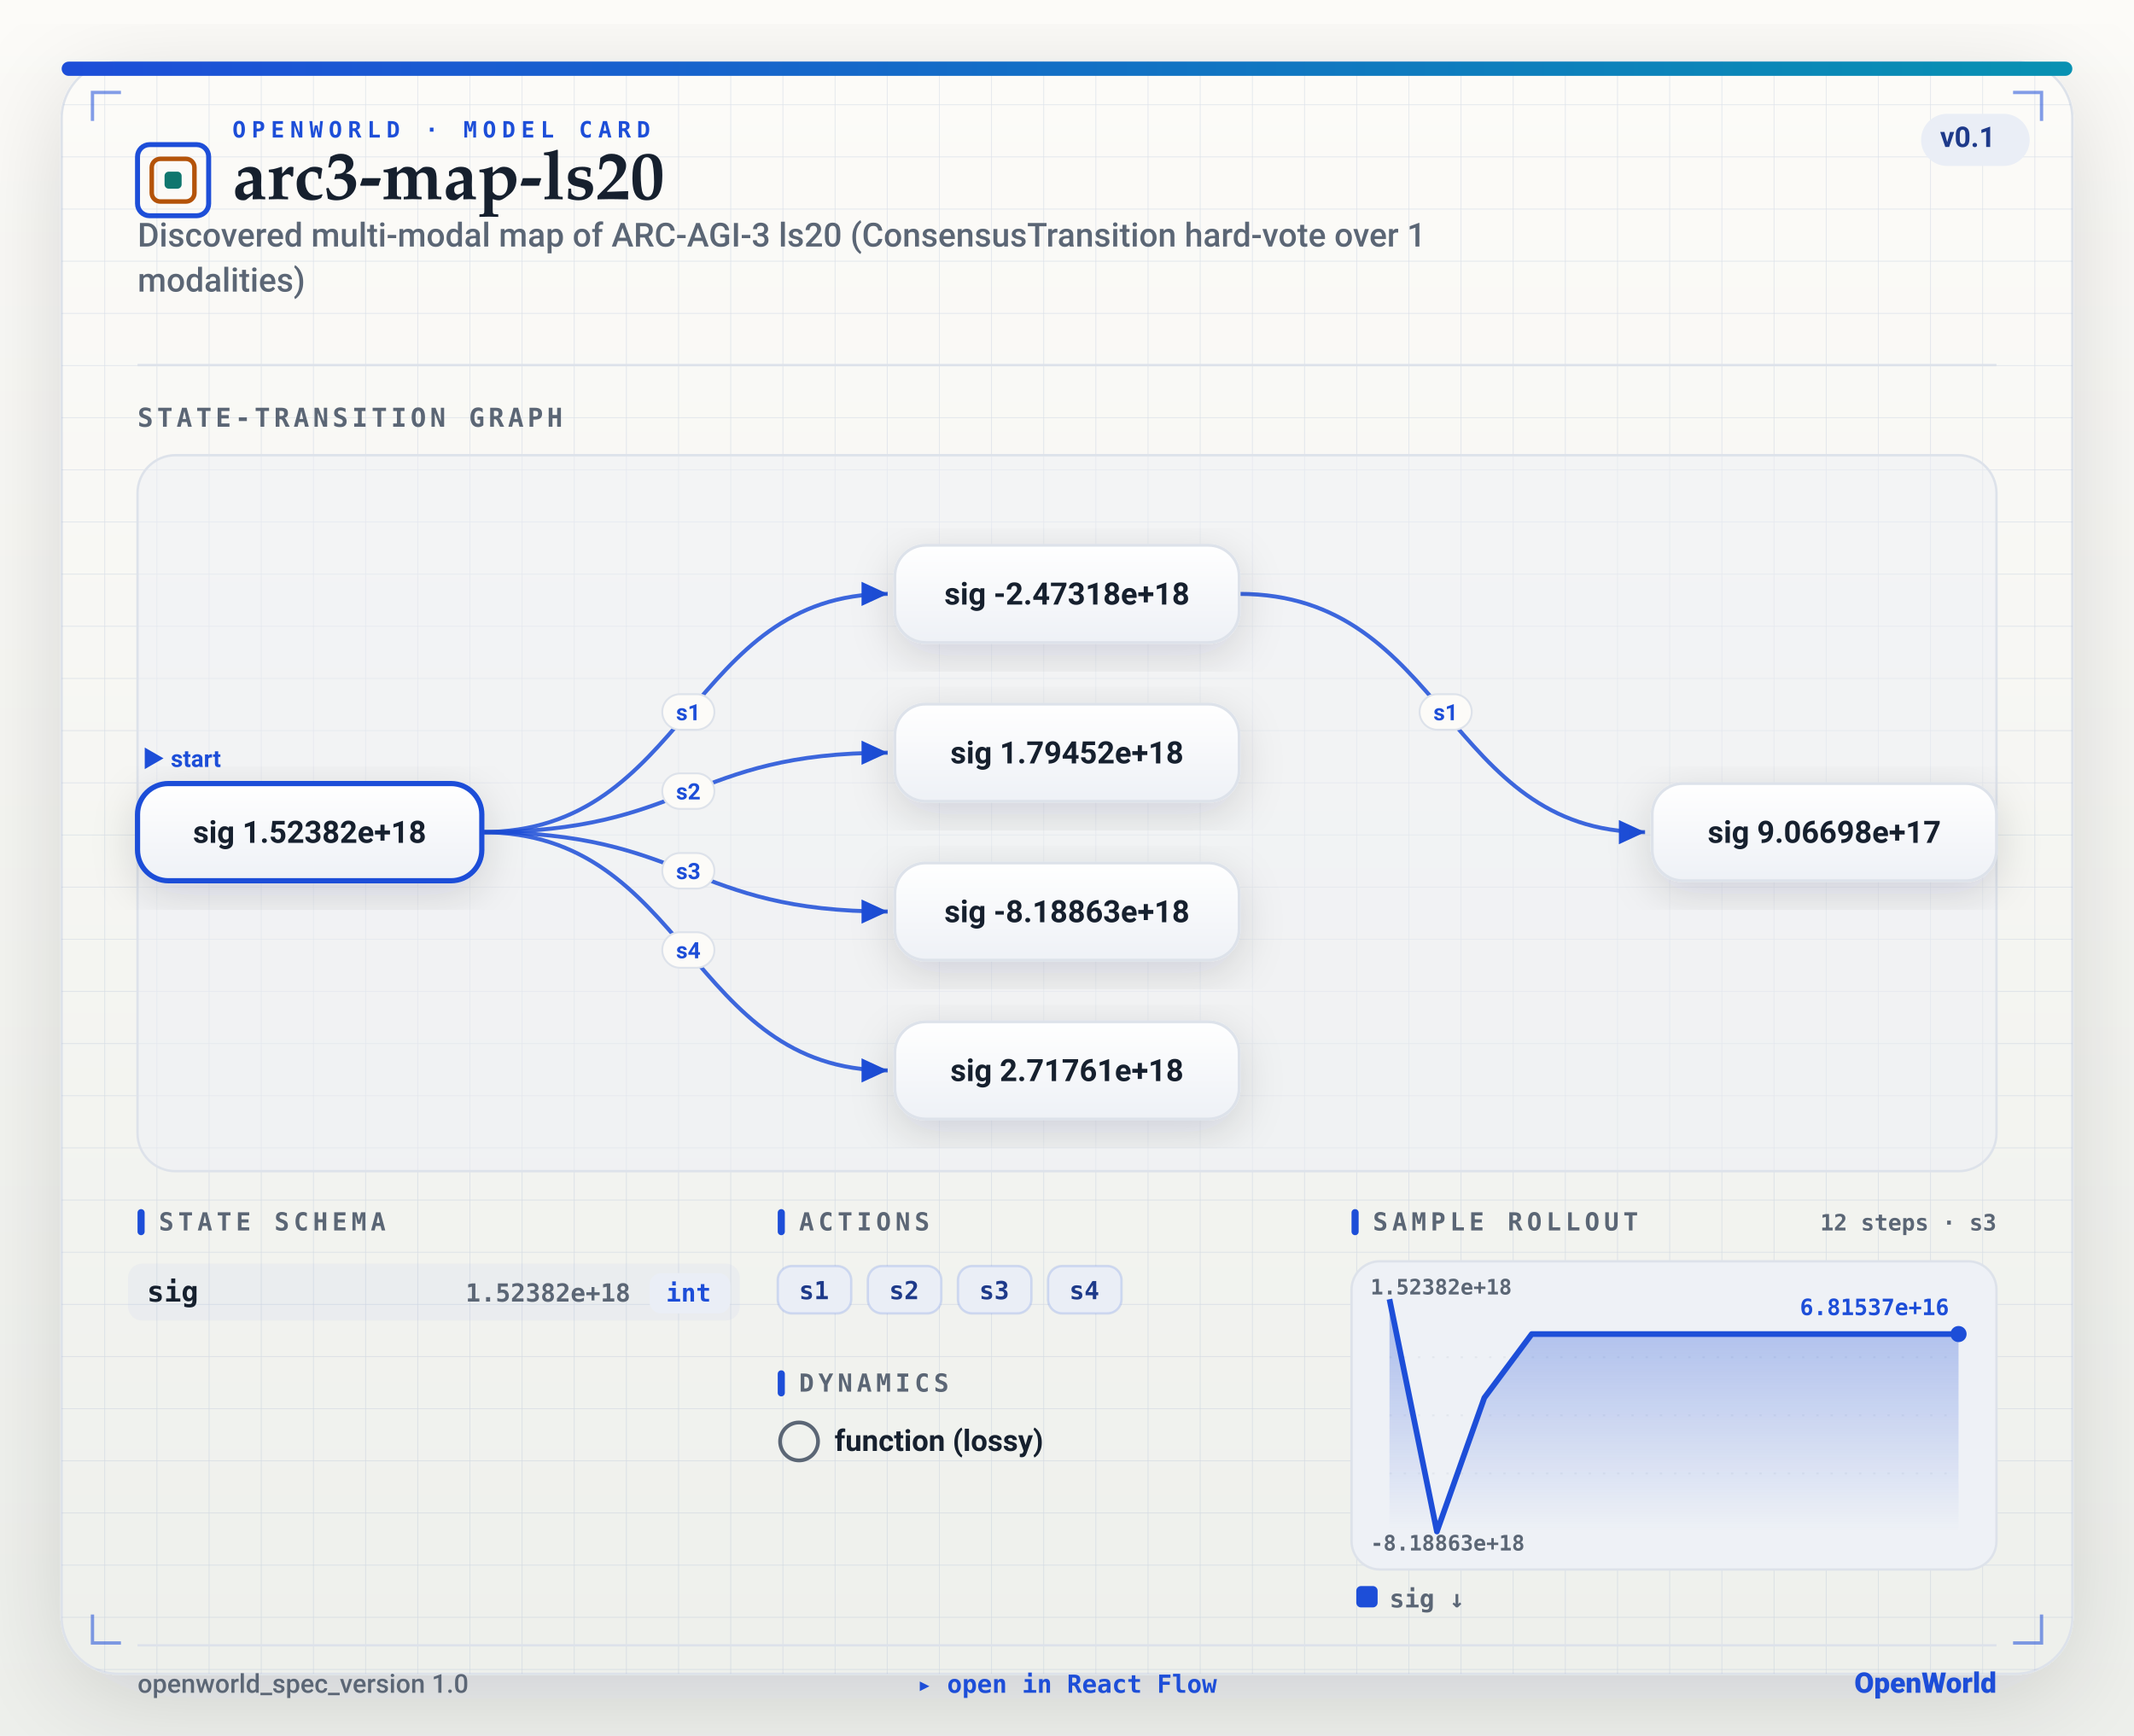
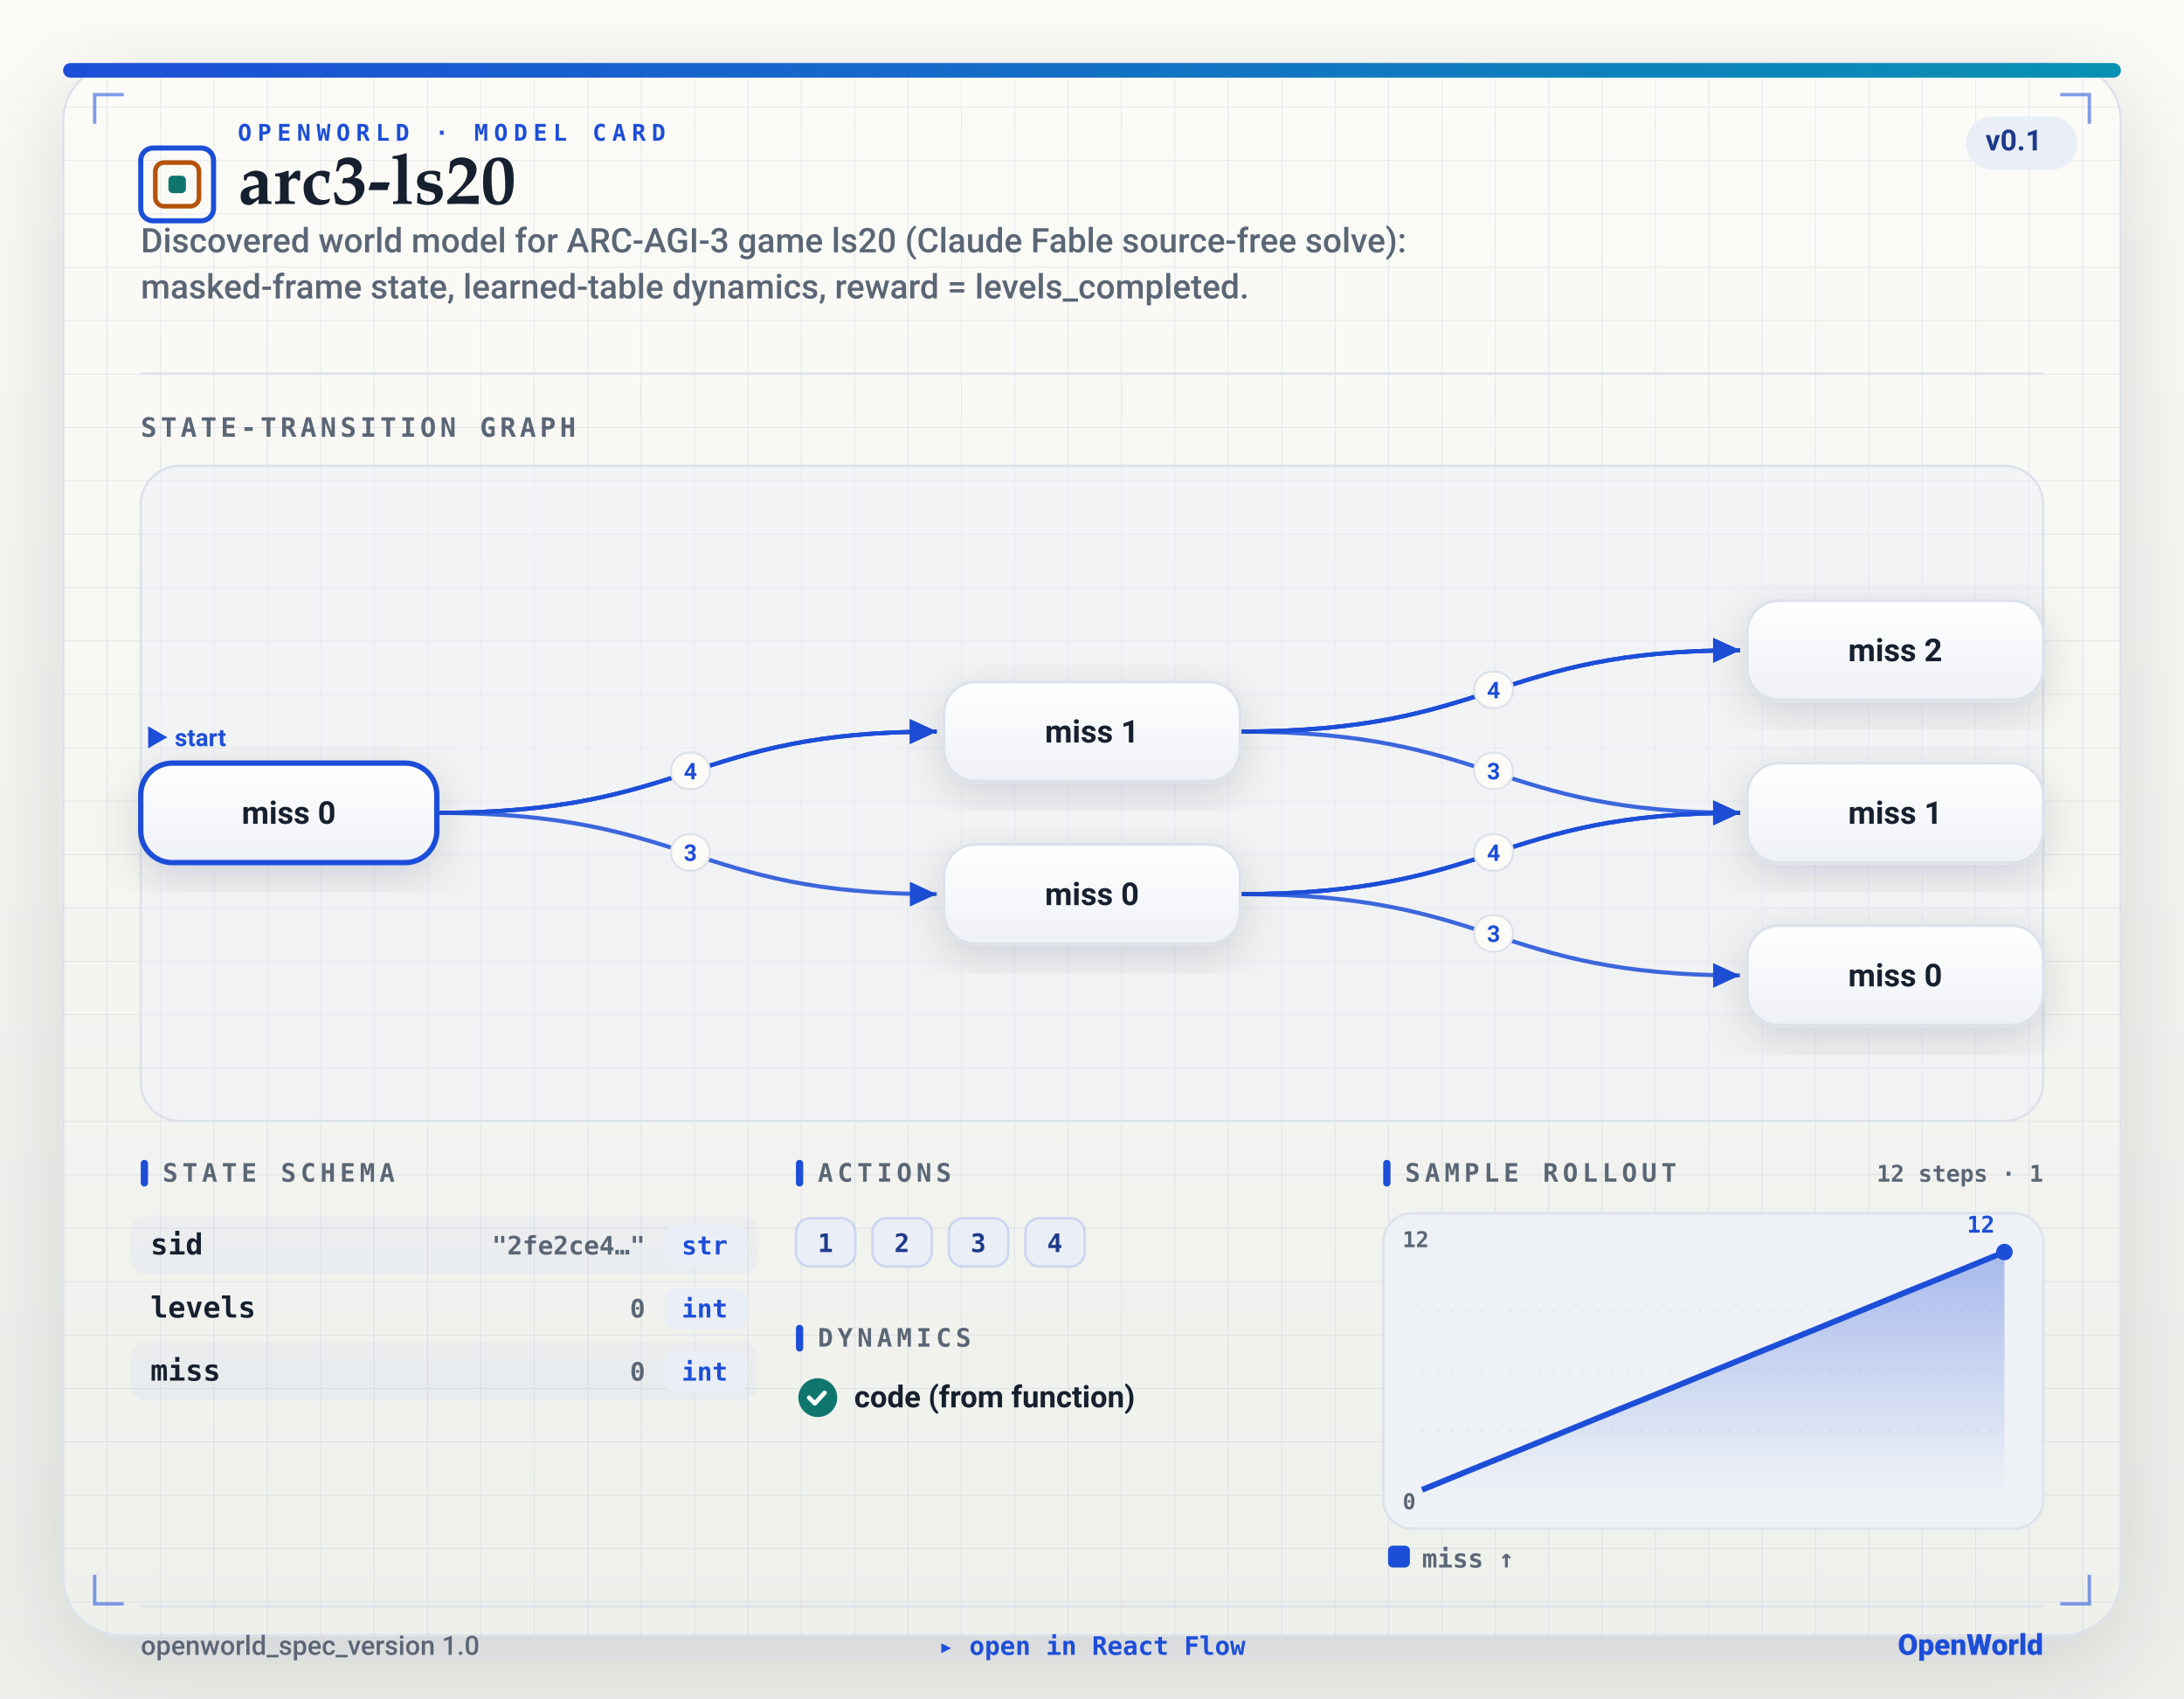
- <svg xmlns="http://www.w3.org/2000/svg" viewBox="0 0 900 732" width="900" height="732" font-family="-apple-system,BlinkMacSystemFont,Segoe UI,Roboto,Helvetica,Arial,sans-serif">
+ <svg xmlns="http://www.w3.org/2000/svg" viewBox="0 0 900 700" width="900" height="700" font-family="-apple-system,BlinkMacSystemFont,Segoe UI,Roboto,Helvetica,Arial,sans-serif">
  <defs>
    <linearGradient id="gbg" x1="0" y1="0" x2="0" y2="1">
      <stop offset="0" stop-color="#fcfbf8" />
      <stop offset="1" stop-color="#eef0ec" />
    </linearGradient>
    <linearGradient id="gnode" x1="0" y1="0" x2="0" y2="1">
      <stop offset="0" stop-color="#ffffff" />
      <stop offset="1" stop-color="#eef1f6" />
    </linearGradient>
    <linearGradient id="gacc" x1="0" y1="0" x2="1" y2="0">
      <stop offset="0" stop-color="#1d4ed8" />
      <stop offset="1" stop-color="#0891b2" />
    </linearGradient>
    <linearGradient id="garea" x1="0" y1="0" x2="0" y2="1">
      <stop offset="0" stop-color="#1d4ed8" stop-opacity="0.34" />
      <stop offset="1" stop-color="#1d4ed8" stop-opacity="0" />
    </linearGradient>
    <filter id="sh" x="-30%" y="-30%" width="160%" height="160%">
      <feDropShadow dx="0" dy="5" stdDeviation="9" flood-color="#16202e" flood-opacity="0.14" />
    </filter>
    <filter id="shsoft" x="-40%" y="-40%" width="180%" height="180%">
      <feDropShadow dx="0" dy="10" stdDeviation="22" flood-color="#16202e" flood-opacity="0.14" />
    </filter>
    <marker id="arr" markerWidth="9" markerHeight="9" refX="6.5" refY="3" orient="auto">
      <path d="M0,0 L6.5,3 L0,6 Z" fill="#1d4ed8" />
    </marker>
    <marker id="arrUp" markerWidth="9" markerHeight="9" refX="3" refY="6.2" orient="auto">
      <path d="M0,6.2 L3,0 L6,6.2 Z" fill="#0f766e" />
    </marker>
    <pattern id="grid" width="24" height="24" patternUnits="userSpaceOnUse">
      <path d="M24 0 H0 V24" fill="none" stroke="#8aa0c2" stroke-width="0.6" opacity="0.35" />
    </pattern>
    <pattern id="gridFine" width="22" height="22" patternUnits="userSpaceOnUse">
      <path d="M22 0 H0 V22" fill="none" stroke="#8aa0c2" stroke-width="0.5" opacity="0.28" />
    </pattern>
    <filter id="glow" x="-60%" y="-60%" width="220%" height="220%">
      <feGaussianBlur stdDeviation="2.4" result="b" />
      <feMerge>
        <feMergeNode in="b" />
        <feMergeNode in="SourceGraphic" />
      </feMerge>
    </filter>
  </defs>
-   <rect x="0" y="0" width="900" height="732" fill="url(#gbg)" />
+   <rect x="0" y="0" width="900" height="700" fill="url(#gbg)" />
  <g filter="url(#shsoft)">
-     <rect x="26" y="26" width="848" height="680" rx="24" fill="url(#gbg)" stroke="#dde2ea" stroke-width="1" />
+     <rect x="26" y="26" width="848" height="648" rx="24" fill="url(#gbg)" stroke="#dde2ea" stroke-width="1" />
  </g>
  <clipPath id="pc">
-     <rect x="26" y="26" width="848" height="680" rx="24" />
+     <rect x="26" y="26" width="848" height="648" rx="24" />
  </clipPath>
-   <rect x="26" y="26" width="848" height="680" fill="url(#gridFine)" clip-path="url(#pc)" />
+   <rect x="26" y="26" width="848" height="648" fill="url(#gridFine)" clip-path="url(#pc)" />
  <rect x="26" y="26" width="848" height="6" rx="3" fill="url(#gacc)" />
  <path d="M 39 51 L 39 39 L 51 39" fill="none" stroke="#1d4ed8" stroke-width="1.4" opacity="0.55" />
  <path d="M 861 51 L 861 39 L 849 39" fill="none" stroke="#1d4ed8" stroke-width="1.4" opacity="0.55" />
-   <path d="M 39 681 L 39 693 L 51 693" fill="none" stroke="#1d4ed8" stroke-width="1.4" opacity="0.55" />
-   <path d="M 861 681 L 861 693 L 849 693" fill="none" stroke="#1d4ed8" stroke-width="1.4" opacity="0.55" />
+   <path d="M 39 649 L 39 661 L 51 661" fill="none" stroke="#1d4ed8" stroke-width="1.4" opacity="0.55" />
+   <path d="M 861 649 L 861 661 L 849 661" fill="none" stroke="#1d4ed8" stroke-width="1.4" opacity="0.55" />
  <g transform="translate(73.0,76.0)">
    <rect x="-15.0" y="-15.0" width="30.0" height="30.0" rx="5.1" fill="none" stroke="#1d4ed8" stroke-width="2.1" />
    <rect x="-9.0" y="-9.0" width="18.0" height="18.0" rx="3.6" fill="none" stroke="#b45309" stroke-width="1.9" />
    <rect x="-3.6" y="-3.6" width="7.2" height="7.2" rx="1.8" fill="#0f766e" />
  </g>
  <text x="98.0" y="58.0" font-size="9.5" font-weight="700" fill="#1d4ed8" letter-spacing="2.4" font-family="ui-monospace,SFMono-Regular,Menlo,Consolas,monospace">OPENWORLD · MODEL CARD</text>
-   <text x="98.0" y="84.0" font-size="29" font-weight="700" fill="#16202e" font-family="'Iowan Old Style','Palatino Linotype',Palatino,Georgia,serif">arc3-map-ls20</text>
-   <text x="58.0" y="104.0" font-size="14" font-weight="500" fill="#5b6675">Discovered multi-modal map of ARC-AGI-3 ls20 (ConsensusTransition hard-vote over 1</text>
-   <text x="58.0" y="123.0" font-size="14" font-weight="500" fill="#5b6675">modalities)</text>
+   <text x="98.0" y="84.0" font-size="29" font-weight="700" fill="#16202e" font-family="'Iowan Old Style','Palatino Linotype',Palatino,Georgia,serif">arc3-ls20</text>
+   <text x="58.0" y="104.0" font-size="14" font-weight="500" fill="#5b6675">Discovered world model for ARC-AGI-3 game ls20 (Claude Fable source-free solve):</text>
+   <text x="58.0" y="123.0" font-size="14" font-weight="500" fill="#5b6675">masked-frame state, learned-table dynamics, reward = levels_completed.</text>
  <rect x="810.2" y="48.0" width="45.8" height="22" rx="11.0" fill="#eaeef6" />
  <text x="818.2" y="62.0" font-size="12" font-weight="600" fill="#1e3a8a">v0.1</text>
  <line x1="58" y1="154.0" x2="842" y2="154.0" stroke="#dde2ea" stroke-width="1" />
-   <rect x="58" y="192.0" width="784" height="302.0" rx="16" fill="#eef1f6" fill-opacity="0.5" stroke="#dde2ea" stroke-width="1" />
+   <rect x="58" y="192.0" width="784" height="270.0" rx="16" fill="#eef1f6" fill-opacity="0.5" stroke="#dde2ea" stroke-width="1" />
  <text x="58.0" y="180.0" font-size="11" font-weight="700" fill="#5b6675" letter-spacing="1.6" font-family="ui-monospace,SFMono-Regular,Menlo,Consolas,monospace">STATE-TRANSITION GRAPH</text>
-   <path d="M 203.2 351.0 C 290.3 351.0, 290.3 250.5, 374.4 250.5" fill="none" stroke="#1d4ed8" stroke-width="1.7" stroke-opacity="0.85" marker-end="url(#arr)" />
-   <rect x="279.3" y="292.8" width="22.0" height="15" rx="7.5" fill="#fcfbf8" stroke="#dde2ea" stroke-width="0.8" />
-   <text x="290.3" y="303.8" font-size="9.5" font-weight="600" fill="#1d4ed8" text-anchor="middle">s1</text>
-   <path d="M 203.2 351.0 C 290.3 351.0, 290.3 317.5, 374.4 317.5" fill="none" stroke="#1d4ed8" stroke-width="1.7" stroke-opacity="0.85" marker-end="url(#arr)" />
-   <rect x="279.3" y="326.2" width="22.0" height="15" rx="7.5" fill="#fcfbf8" stroke="#dde2ea" stroke-width="0.8" />
-   <text x="290.3" y="337.2" font-size="9.5" font-weight="600" fill="#1d4ed8" text-anchor="middle">s2</text>
-   <path d="M 203.2 351.0 C 290.3 351.0, 290.3 384.5, 374.4 384.5" fill="none" stroke="#1d4ed8" stroke-width="1.7" stroke-opacity="0.85" marker-end="url(#arr)" />
-   <rect x="279.3" y="359.8" width="22.0" height="15" rx="7.5" fill="#fcfbf8" stroke="#dde2ea" stroke-width="0.8" />
-   <text x="290.3" y="370.8" font-size="9.5" font-weight="600" fill="#1d4ed8" text-anchor="middle">s3</text>
-   <path d="M 203.2 351.0 C 290.3 351.0, 290.3 451.5, 374.4 451.5" fill="none" stroke="#1d4ed8" stroke-width="1.7" stroke-opacity="0.85" marker-end="url(#arr)" />
-   <rect x="279.3" y="393.2" width="22.0" height="15" rx="7.5" fill="#fcfbf8" stroke="#dde2ea" stroke-width="0.8" />
-   <text x="290.3" y="404.2" font-size="9.5" font-weight="600" fill="#1d4ed8" text-anchor="middle">s4</text>
-   <path d="M 522.6 250.5 C 609.7 250.5, 609.7 351.0, 693.8 351.0" fill="none" stroke="#1d4ed8" stroke-width="1.7" stroke-opacity="0.85" marker-end="url(#arr)" />
-   <rect x="598.7" y="292.8" width="22.0" height="15" rx="7.5" fill="#fcfbf8" stroke="#dde2ea" stroke-width="0.8" />
-   <text x="609.7" y="303.8" font-size="9.5" font-weight="600" fill="#1d4ed8" text-anchor="middle">s1</text>
+   <path d="M 180.0 335.0 C 284.5 335.0, 284.5 301.5, 386.0 301.5" fill="none" stroke="#1d4ed8" stroke-width="1.7" stroke-opacity="0.85" marker-end="url(#arr)" />
+   <rect x="276.5" y="310.2" width="16.0" height="15" rx="7.5" fill="#fcfbf8" stroke="#dde2ea" stroke-width="0.8" />
+   <text x="284.5" y="321.2" font-size="9.5" font-weight="600" fill="#1d4ed8" text-anchor="middle">1</text>
+   <path d="M 180.0 335.0 C 284.5 335.0, 284.5 301.5, 386.0 301.5" fill="none" stroke="#1d4ed8" stroke-width="1.7" stroke-opacity="0.85" marker-end="url(#arr)" />
+   <rect x="276.5" y="310.2" width="16.0" height="15" rx="7.5" fill="#fcfbf8" stroke="#dde2ea" stroke-width="0.8" />
+   <text x="284.5" y="321.2" font-size="9.5" font-weight="600" fill="#1d4ed8" text-anchor="middle">2</text>
+   <path d="M 180.0 335.0 C 284.5 335.0, 284.5 368.5, 386.0 368.5" fill="none" stroke="#1d4ed8" stroke-width="1.7" stroke-opacity="0.85" marker-end="url(#arr)" />
+   <rect x="276.5" y="343.8" width="16.0" height="15" rx="7.5" fill="#fcfbf8" stroke="#dde2ea" stroke-width="0.8" />
+   <text x="284.5" y="354.8" font-size="9.5" font-weight="600" fill="#1d4ed8" text-anchor="middle">3</text>
+   <path d="M 180.0 335.0 C 284.5 335.0, 284.5 301.5, 386.0 301.5" fill="none" stroke="#1d4ed8" stroke-width="1.7" stroke-opacity="0.85" marker-end="url(#arr)" />
+   <rect x="276.5" y="310.2" width="16.0" height="15" rx="7.5" fill="#fcfbf8" stroke="#dde2ea" stroke-width="0.8" />
+   <text x="284.5" y="321.2" font-size="9.5" font-weight="600" fill="#1d4ed8" text-anchor="middle">4</text>
+   <path d="M 511.0 301.5 C 615.5 301.5, 615.5 268.0, 717.0 268.0" fill="none" stroke="#1d4ed8" stroke-width="1.7" stroke-opacity="0.85" marker-end="url(#arr)" />
+   <rect x="607.5" y="276.8" width="16.0" height="15" rx="7.5" fill="#fcfbf8" stroke="#dde2ea" stroke-width="0.8" />
+   <text x="615.5" y="287.8" font-size="9.5" font-weight="600" fill="#1d4ed8" text-anchor="middle">1</text>
+   <path d="M 511.0 301.5 C 615.5 301.5, 615.5 268.0, 717.0 268.0" fill="none" stroke="#1d4ed8" stroke-width="1.7" stroke-opacity="0.85" marker-end="url(#arr)" />
+   <rect x="607.5" y="276.8" width="16.0" height="15" rx="7.5" fill="#fcfbf8" stroke="#dde2ea" stroke-width="0.8" />
+   <text x="615.5" y="287.8" font-size="9.5" font-weight="600" fill="#1d4ed8" text-anchor="middle">2</text>
+   <path d="M 511.0 301.5 C 615.5 301.5, 615.5 335.0, 717.0 335.0" fill="none" stroke="#1d4ed8" stroke-width="1.7" stroke-opacity="0.85" marker-end="url(#arr)" />
+   <rect x="607.5" y="310.2" width="16.0" height="15" rx="7.5" fill="#fcfbf8" stroke="#dde2ea" stroke-width="0.8" />
+   <text x="615.5" y="321.2" font-size="9.5" font-weight="600" fill="#1d4ed8" text-anchor="middle">3</text>
+   <path d="M 511.0 301.5 C 615.5 301.5, 615.5 268.0, 717.0 268.0" fill="none" stroke="#1d4ed8" stroke-width="1.7" stroke-opacity="0.85" marker-end="url(#arr)" />
+   <rect x="607.5" y="276.8" width="16.0" height="15" rx="7.5" fill="#fcfbf8" stroke="#dde2ea" stroke-width="0.8" />
+   <text x="615.5" y="287.8" font-size="9.5" font-weight="600" fill="#1d4ed8" text-anchor="middle">4</text>
+   <path d="M 511.0 368.5 C 615.5 368.5, 615.5 335.0, 717.0 335.0" fill="none" stroke="#1d4ed8" stroke-width="1.7" stroke-opacity="0.85" marker-end="url(#arr)" />
+   <rect x="607.5" y="343.8" width="16.0" height="15" rx="7.5" fill="#fcfbf8" stroke="#dde2ea" stroke-width="0.8" />
+   <text x="615.5" y="354.8" font-size="9.5" font-weight="600" fill="#1d4ed8" text-anchor="middle">1</text>
+   <path d="M 511.0 368.5 C 615.5 368.5, 615.5 335.0, 717.0 335.0" fill="none" stroke="#1d4ed8" stroke-width="1.7" stroke-opacity="0.85" marker-end="url(#arr)" />
+   <rect x="607.5" y="343.8" width="16.0" height="15" rx="7.5" fill="#fcfbf8" stroke="#dde2ea" stroke-width="0.8" />
+   <text x="615.5" y="354.8" font-size="9.5" font-weight="600" fill="#1d4ed8" text-anchor="middle">2</text>
+   <path d="M 511.0 368.5 C 615.5 368.5, 615.5 402.0, 717.0 402.0" fill="none" stroke="#1d4ed8" stroke-width="1.7" stroke-opacity="0.85" marker-end="url(#arr)" />
+   <rect x="607.5" y="377.2" width="16.0" height="15" rx="7.5" fill="#fcfbf8" stroke="#dde2ea" stroke-width="0.8" />
+   <text x="615.5" y="388.2" font-size="9.5" font-weight="600" fill="#1d4ed8" text-anchor="middle">3</text>
+   <path d="M 511.0 368.5 C 615.5 368.5, 615.5 335.0, 717.0 335.0" fill="none" stroke="#1d4ed8" stroke-width="1.7" stroke-opacity="0.85" marker-end="url(#arr)" />
+   <rect x="607.5" y="343.8" width="16.0" height="15" rx="7.5" fill="#fcfbf8" stroke="#dde2ea" stroke-width="0.8" />
+   <text x="615.5" y="354.8" font-size="9.5" font-weight="600" fill="#1d4ed8" text-anchor="middle">4</text>
  <g filter="url(#sh)">
-     <rect x="58.0" y="330.5" width="145.2" height="41.0" rx="13" fill="url(#gnode)" stroke="#1d4ed8" stroke-width="2.2" />
+     <rect x="58.0" y="314.5" width="122.0" height="41.0" rx="13" fill="url(#gnode)" stroke="#1d4ed8" stroke-width="2.2" />
  </g>
-   <text x="60.0" y="323.5" font-size="10" font-weight="700" fill="#1d4ed8">▶ start</text>
-   <text x="130.6" y="355.5" font-size="13" font-weight="700" fill="#16202e" text-anchor="middle">sig 1.52382e+18</text>
+   <text x="60.0" y="307.5" font-size="10" font-weight="700" fill="#1d4ed8">▶ start</text>
+   <text x="119.0" y="339.5" font-size="13" font-weight="700" fill="#16202e" text-anchor="middle">miss 0</text>
  <g filter="url(#sh)">
-     <rect x="377.4" y="230.0" width="145.2" height="41.0" rx="13" fill="url(#gnode)" stroke="#dde2ea" stroke-width="1.2" />
+     <rect x="389.0" y="281.0" width="122.0" height="41.0" rx="13" fill="url(#gnode)" stroke="#dde2ea" stroke-width="1.2" />
  </g>
-   <text x="450.0" y="255.0" font-size="13" font-weight="700" fill="#16202e" text-anchor="middle">sig -2.47318e+18</text>
+   <text x="450.0" y="306.0" font-size="13" font-weight="700" fill="#16202e" text-anchor="middle">miss 1</text>
  <g filter="url(#sh)">
-     <rect x="377.4" y="297.0" width="145.2" height="41.0" rx="13" fill="url(#gnode)" stroke="#dde2ea" stroke-width="1.2" />
+     <rect x="389.0" y="348.0" width="122.0" height="41.0" rx="13" fill="url(#gnode)" stroke="#dde2ea" stroke-width="1.2" />
  </g>
-   <text x="450.0" y="322.0" font-size="13" font-weight="700" fill="#16202e" text-anchor="middle">sig 1.79452e+18</text>
+   <text x="450.0" y="373.0" font-size="13" font-weight="700" fill="#16202e" text-anchor="middle">miss 0</text>
  <g filter="url(#sh)">
-     <rect x="377.4" y="364.0" width="145.2" height="41.0" rx="13" fill="url(#gnode)" stroke="#dde2ea" stroke-width="1.2" />
+     <rect x="720.0" y="247.5" width="122.0" height="41.0" rx="13" fill="url(#gnode)" stroke="#dde2ea" stroke-width="1.2" />
  </g>
-   <text x="450.0" y="389.0" font-size="13" font-weight="700" fill="#16202e" text-anchor="middle">sig -8.18863e+18</text>
+   <text x="781.0" y="272.5" font-size="13" font-weight="700" fill="#16202e" text-anchor="middle">miss 2</text>
  <g filter="url(#sh)">
-     <rect x="377.4" y="431.0" width="145.2" height="41.0" rx="13" fill="url(#gnode)" stroke="#dde2ea" stroke-width="1.2" />
+     <rect x="720.0" y="314.5" width="122.0" height="41.0" rx="13" fill="url(#gnode)" stroke="#dde2ea" stroke-width="1.2" />
  </g>
-   <text x="450.0" y="456.0" font-size="13" font-weight="700" fill="#16202e" text-anchor="middle">sig 2.71761e+18</text>
+   <text x="781.0" y="339.5" font-size="13" font-weight="700" fill="#16202e" text-anchor="middle">miss 1</text>
  <g filter="url(#sh)">
-     <rect x="696.8" y="330.5" width="145.2" height="41.0" rx="13" fill="url(#gnode)" stroke="#dde2ea" stroke-width="1.2" />
+     <rect x="720.0" y="381.5" width="122.0" height="41.0" rx="13" fill="url(#gnode)" stroke="#dde2ea" stroke-width="1.2" />
  </g>
-   <text x="769.4" y="355.5" font-size="13" font-weight="700" fill="#16202e" text-anchor="middle">sig 9.06698e+17</text>
-   <rect x="58.0" y="510.0" width="3" height="11" rx="1.5" fill="#1d4ed8" />
-   <text x="67.0" y="519.0" font-size="10.5" font-weight="700" fill="#5b6675" letter-spacing="1.8" font-family="ui-monospace,SFMono-Regular,Menlo,Consolas,monospace">STATE SCHEMA</text>
-   <rect x="54.0" y="533.0" width="258.0" height="24" rx="6" fill="#1d4ed8" fill-opacity="0.035" />
-   <text x="62.0" y="549.0" font-size="12" font-weight="600" fill="#16202e" font-family="ui-monospace,SFMono-Regular,Menlo,Consolas,monospace">sig</text>
-   <rect x="273.9" y="537.0" width="34.1" height="17" rx="5" fill="#eaeef6" />
-   <text x="280.9" y="549.0" font-size="10.5" font-weight="700" fill="#1d4ed8" font-family="ui-monospace,SFMono-Regular,Menlo,Consolas,monospace">int</text>
-   <text x="265.9" y="549.0" font-size="10.5" font-weight="600" fill="#5b6675" text-anchor="end" font-family="ui-monospace,SFMono-Regular,Menlo,Consolas,monospace">1.52382e+18</text>
-   <rect x="328.0" y="510.0" width="3" height="11" rx="1.5" fill="#1d4ed8" />
-   <text x="337.0" y="519.0" font-size="10.5" font-weight="700" fill="#5b6675" letter-spacing="1.8" font-family="ui-monospace,SFMono-Regular,Menlo,Consolas,monospace">ACTIONS</text>
-   <rect x="328.0" y="534.0" width="31.0" height="20" rx="6" fill="#eaeef6" stroke="#1d4ed8" stroke-width="1" stroke-opacity="0.16" />
-   <text x="337.0" y="548.0" font-size="10.5" font-weight="600" fill="#1e3a8a" font-family="ui-monospace,SFMono-Regular,Menlo,Consolas,monospace">s1</text>
-   <rect x="366.0" y="534.0" width="31.0" height="20" rx="6" fill="#eaeef6" stroke="#1d4ed8" stroke-width="1" stroke-opacity="0.16" />
-   <text x="375.0" y="548.0" font-size="10.5" font-weight="600" fill="#1e3a8a" font-family="ui-monospace,SFMono-Regular,Menlo,Consolas,monospace">s2</text>
-   <rect x="404.0" y="534.0" width="31.0" height="20" rx="6" fill="#eaeef6" stroke="#1d4ed8" stroke-width="1" stroke-opacity="0.16" />
-   <text x="413.0" y="548.0" font-size="10.5" font-weight="600" fill="#1e3a8a" font-family="ui-monospace,SFMono-Regular,Menlo,Consolas,monospace">s3</text>
-   <rect x="442.0" y="534.0" width="31.0" height="20" rx="6" fill="#eaeef6" stroke="#1d4ed8" stroke-width="1" stroke-opacity="0.16" />
-   <text x="451.0" y="548.0" font-size="10.5" font-weight="600" fill="#1e3a8a" font-family="ui-monospace,SFMono-Regular,Menlo,Consolas,monospace">s4</text>
-   <rect x="328.0" y="578.0" width="3" height="11" rx="1.5" fill="#1d4ed8" />
-   <text x="337.0" y="587.0" font-size="10.5" font-weight="700" fill="#5b6675" letter-spacing="1.8" font-family="ui-monospace,SFMono-Regular,Menlo,Consolas,monospace">DYNAMICS</text>
-   <circle cx="337.0" cy="608.0" r="8" fill="none" stroke="#5b6675" stroke-width="1.6" />
-   <text x="352.0" y="612.0" font-size="12.5" font-weight="700" fill="#16202e">function (lossy)</text>
-   <rect x="570.0" y="510.0" width="3" height="11" rx="1.5" fill="#1d4ed8" />
-   <text x="579.0" y="519.0" font-size="10.5" font-weight="700" fill="#5b6675" letter-spacing="1.8" font-family="ui-monospace,SFMono-Regular,Menlo,Consolas,monospace">SAMPLE ROLLOUT</text>
-   <text x="842.0" y="519.0" font-size="9.5" font-weight="600" fill="#5b6675" text-anchor="end" font-family="ui-monospace,SFMono-Regular,Menlo,Consolas,monospace">12 steps · s3</text>
-   <rect x="570.0" y="532.0" width="272.0" height="130" rx="12" fill="#eef1f6" stroke="#dde2ea" stroke-width="1" />
-   <text x="578.0" y="546.0" font-size="9" font-weight="600" fill="#5b6675" font-family="ui-monospace,SFMono-Regular,Menlo,Consolas,monospace">1.52382e+18</text>
-   <text x="578.0" y="654.0" font-size="9" font-weight="600" fill="#5b6675" font-family="ui-monospace,SFMono-Regular,Menlo,Consolas,monospace">-8.18863e+18</text>
-   <line x1="586.0" y1="572.5" x2="826.0" y2="572.5" stroke="#dde2ea" stroke-width="0.8" stroke-dasharray="1 5" opacity="0.7" />
-   <line x1="586.0" y1="597.0" x2="826.0" y2="597.0" stroke="#dde2ea" stroke-width="0.8" stroke-dasharray="1 5" opacity="0.7" />
-   <line x1="586.0" y1="621.5" x2="826.0" y2="621.5" stroke="#dde2ea" stroke-width="0.8" stroke-dasharray="1 5" opacity="0.7" />
-   <path class="series" d="M 586.0 646.0 L 586.0 548.0 L 606.0 646.0 L 626.0 589.6 L 646.0 562.7 L 666.0 562.7 L 686.0 562.7 L 706.0 562.7 L 726.0 562.7 L 746.0 562.7 L 766.0 562.7 L 786.0 562.7 L 806.0 562.7 L 826.0 562.7 L 826.0 646.0 Z" fill="url(#garea)" />
-   <polyline class="series" points="586.0,548.0 606.0,646.0 626.0,589.6 646.0,562.7 666.0,562.7 686.0,562.7 706.0,562.7 726.0,562.7 746.0,562.7 766.0,562.7 786.0,562.7 806.0,562.7 826.0,562.7" fill="none" stroke="#1d4ed8" stroke-width="2.4" stroke-linejoin="round" />
-   <circle cx="826.0" cy="562.7" r="3.4" fill="#1d4ed8" />
-   <text x="822.0" y="554.7" font-size="9.5" font-weight="700" fill="#1d4ed8" text-anchor="end" font-family="ui-monospace,SFMono-Regular,Menlo,Consolas,monospace">6.81537e+16</text>
-   <rect x="572.0" y="669.0" width="9" height="9" rx="2" fill="#1d4ed8" />
-   <text x="586.0" y="678.0" font-size="10.5" font-weight="600" fill="#5b6675" font-family="ui-monospace,SFMono-Regular,Menlo,Consolas,monospace">sig ↓</text>
-   <line x1="58" y1="694.0" x2="842" y2="694.0" stroke="#dde2ea" stroke-width="1" />
-   <text x="58.0" y="714.0" font-size="11" font-weight="500" fill="#5b6675">openworld_spec_version 1.0</text>
+   <text x="781.0" y="406.5" font-size="13" font-weight="700" fill="#16202e" text-anchor="middle">miss 0</text>
+   <rect x="58.0" y="478.0" width="3" height="11" rx="1.5" fill="#1d4ed8" />
+   <text x="67.0" y="487.0" font-size="10.5" font-weight="700" fill="#5b6675" letter-spacing="1.8" font-family="ui-monospace,SFMono-Regular,Menlo,Consolas,monospace">STATE SCHEMA</text>
+   <rect x="54.0" y="501.0" width="258.0" height="24" rx="6" fill="#1d4ed8" fill-opacity="0.035" />
+   <text x="62.0" y="517.0" font-size="12" font-weight="600" fill="#16202e" font-family="ui-monospace,SFMono-Regular,Menlo,Consolas,monospace">sid</text>
+   <rect x="273.9" y="505.0" width="34.1" height="17" rx="5" fill="#eaeef6" />
+   <text x="280.9" y="517.0" font-size="10.5" font-weight="700" fill="#1d4ed8" font-family="ui-monospace,SFMono-Regular,Menlo,Consolas,monospace">str</text>
+   <text x="265.9" y="517.0" font-size="10.5" font-weight="600" fill="#5b6675" text-anchor="end" font-family="ui-monospace,SFMono-Regular,Menlo,Consolas,monospace">"2fe2ce4…"</text>
+   <text x="62.0" y="543.0" font-size="12" font-weight="600" fill="#16202e" font-family="ui-monospace,SFMono-Regular,Menlo,Consolas,monospace">levels</text>
+   <rect x="273.9" y="531.0" width="34.1" height="17" rx="5" fill="#eaeef6" />
+   <text x="280.9" y="543.0" font-size="10.5" font-weight="700" fill="#1d4ed8" font-family="ui-monospace,SFMono-Regular,Menlo,Consolas,monospace">int</text>
+   <text x="265.9" y="543.0" font-size="10.5" font-weight="600" fill="#5b6675" text-anchor="end" font-family="ui-monospace,SFMono-Regular,Menlo,Consolas,monospace">0</text>
+   <rect x="54.0" y="553.0" width="258.0" height="24" rx="6" fill="#1d4ed8" fill-opacity="0.035" />
+   <text x="62.0" y="569.0" font-size="12" font-weight="600" fill="#16202e" font-family="ui-monospace,SFMono-Regular,Menlo,Consolas,monospace">miss</text>
+   <rect x="273.9" y="557.0" width="34.1" height="17" rx="5" fill="#eaeef6" />
+   <text x="280.9" y="569.0" font-size="10.5" font-weight="700" fill="#1d4ed8" font-family="ui-monospace,SFMono-Regular,Menlo,Consolas,monospace">int</text>
+   <text x="265.9" y="569.0" font-size="10.5" font-weight="600" fill="#5b6675" text-anchor="end" font-family="ui-monospace,SFMono-Regular,Menlo,Consolas,monospace">0</text>
+   <rect x="328.0" y="478.0" width="3" height="11" rx="1.5" fill="#1d4ed8" />
+   <text x="337.0" y="487.0" font-size="10.5" font-weight="700" fill="#5b6675" letter-spacing="1.8" font-family="ui-monospace,SFMono-Regular,Menlo,Consolas,monospace">ACTIONS</text>
+   <rect x="328.0" y="502.0" width="24.5" height="20" rx="6" fill="#eaeef6" stroke="#1d4ed8" stroke-width="1" stroke-opacity="0.16" />
+   <text x="337.0" y="516.0" font-size="10.5" font-weight="600" fill="#1e3a8a" font-family="ui-monospace,SFMono-Regular,Menlo,Consolas,monospace">1</text>
+   <rect x="359.5" y="502.0" width="24.5" height="20" rx="6" fill="#eaeef6" stroke="#1d4ed8" stroke-width="1" stroke-opacity="0.16" />
+   <text x="368.5" y="516.0" font-size="10.5" font-weight="600" fill="#1e3a8a" font-family="ui-monospace,SFMono-Regular,Menlo,Consolas,monospace">2</text>
+   <rect x="391.0" y="502.0" width="24.5" height="20" rx="6" fill="#eaeef6" stroke="#1d4ed8" stroke-width="1" stroke-opacity="0.16" />
+   <text x="400.0" y="516.0" font-size="10.5" font-weight="600" fill="#1e3a8a" font-family="ui-monospace,SFMono-Regular,Menlo,Consolas,monospace">3</text>
+   <rect x="422.5" y="502.0" width="24.5" height="20" rx="6" fill="#eaeef6" stroke="#1d4ed8" stroke-width="1" stroke-opacity="0.16" />
+   <text x="431.5" y="516.0" font-size="10.5" font-weight="600" fill="#1e3a8a" font-family="ui-monospace,SFMono-Regular,Menlo,Consolas,monospace">4</text>
+   <rect x="328.0" y="546.0" width="3" height="11" rx="1.5" fill="#1d4ed8" />
+   <text x="337.0" y="555.0" font-size="10.5" font-weight="700" fill="#5b6675" letter-spacing="1.8" font-family="ui-monospace,SFMono-Regular,Menlo,Consolas,monospace">DYNAMICS</text>
+   <circle cx="337.0" cy="576.0" r="8" fill="#0f766e" />
+   <path d="M333.4,576.0 l2.4,2.4 l4-4.4" fill="none" stroke="#fff" stroke-width="1.8" stroke-linecap="round" stroke-linejoin="round" />
+   <text x="352.0" y="580.0" font-size="12.5" font-weight="700" fill="#16202e">code (from function)</text>
+   <rect x="570.0" y="478.0" width="3" height="11" rx="1.5" fill="#1d4ed8" />
+   <text x="579.0" y="487.0" font-size="10.5" font-weight="700" fill="#5b6675" letter-spacing="1.8" font-family="ui-monospace,SFMono-Regular,Menlo,Consolas,monospace">SAMPLE ROLLOUT</text>
+   <text x="842.0" y="487.0" font-size="9.5" font-weight="600" fill="#5b6675" text-anchor="end" font-family="ui-monospace,SFMono-Regular,Menlo,Consolas,monospace">12 steps · 1</text>
+   <rect x="570.0" y="500.0" width="272.0" height="130" rx="12" fill="#eef1f6" stroke="#dde2ea" stroke-width="1" />
+   <text x="578.0" y="514.0" font-size="9" font-weight="600" fill="#5b6675" font-family="ui-monospace,SFMono-Regular,Menlo,Consolas,monospace">12</text>
+   <text x="578.0" y="622.0" font-size="9" font-weight="600" fill="#5b6675" font-family="ui-monospace,SFMono-Regular,Menlo,Consolas,monospace">0</text>
+   <line x1="586.0" y1="540.5" x2="826.0" y2="540.5" stroke="#dde2ea" stroke-width="0.8" stroke-dasharray="1 5" opacity="0.7" />
+   <line x1="586.0" y1="565.0" x2="826.0" y2="565.0" stroke="#dde2ea" stroke-width="0.8" stroke-dasharray="1 5" opacity="0.7" />
+   <line x1="586.0" y1="589.5" x2="826.0" y2="589.5" stroke="#dde2ea" stroke-width="0.8" stroke-dasharray="1 5" opacity="0.7" />
+   <path class="series" d="M 586.0 614.0 L 586.0 614.0 L 606.0 605.8 L 626.0 597.7 L 646.0 589.5 L 666.0 581.3 L 686.0 573.2 L 706.0 565.0 L 726.0 556.8 L 746.0 548.7 L 766.0 540.5 L 786.0 532.3 L 806.0 524.2 L 826.0 516.0 L 826.0 614.0 Z" fill="url(#garea)" />
+   <polyline class="series" points="586.0,614.0 606.0,605.8 626.0,597.7 646.0,589.5 666.0,581.3 686.0,573.2 706.0,565.0 726.0,556.8 746.0,548.7 766.0,540.5 786.0,532.3 806.0,524.2 826.0,516.0" fill="none" stroke="#1d4ed8" stroke-width="2.4" stroke-linejoin="round" />
+   <circle cx="826.0" cy="516.0" r="3.4" fill="#1d4ed8" />
+   <text x="822.0" y="508.0" font-size="9.5" font-weight="700" fill="#1d4ed8" text-anchor="end" font-family="ui-monospace,SFMono-Regular,Menlo,Consolas,monospace">12</text>
+   <rect x="572.0" y="637.0" width="9" height="9" rx="2" fill="#1d4ed8" />
+   <text x="586.0" y="646.0" font-size="10.5" font-weight="600" fill="#5b6675" font-family="ui-monospace,SFMono-Regular,Menlo,Consolas,monospace">miss ↑</text>
+   <line x1="58" y1="662.0" x2="842" y2="662.0" stroke="#dde2ea" stroke-width="1" />
+   <text x="58.0" y="682.0" font-size="11" font-weight="500" fill="#5b6675">openworld_spec_version 1.0</text>
  <a href="https://play.reactflow.dev" target="_blank">
-     <text x="450.0" y="714.0" font-size="10.5" font-weight="700" fill="#1d4ed8" text-anchor="middle" font-family="ui-monospace,SFMono-Regular,Menlo,Consolas,monospace">▸ open in React Flow</text>
+     <text x="450.0" y="682.0" font-size="10.5" font-weight="700" fill="#1d4ed8" text-anchor="middle" font-family="ui-monospace,SFMono-Regular,Menlo,Consolas,monospace">▸ open in React Flow</text>
  </a>
-   <text x="842.0" y="714.0" font-size="12" font-weight="800" fill="#1d4ed8" text-anchor="end">OpenWorld</text>
+   <text x="842.0" y="682.0" font-size="12" font-weight="800" fill="#1d4ed8" text-anchor="end">OpenWorld</text>
</svg>
